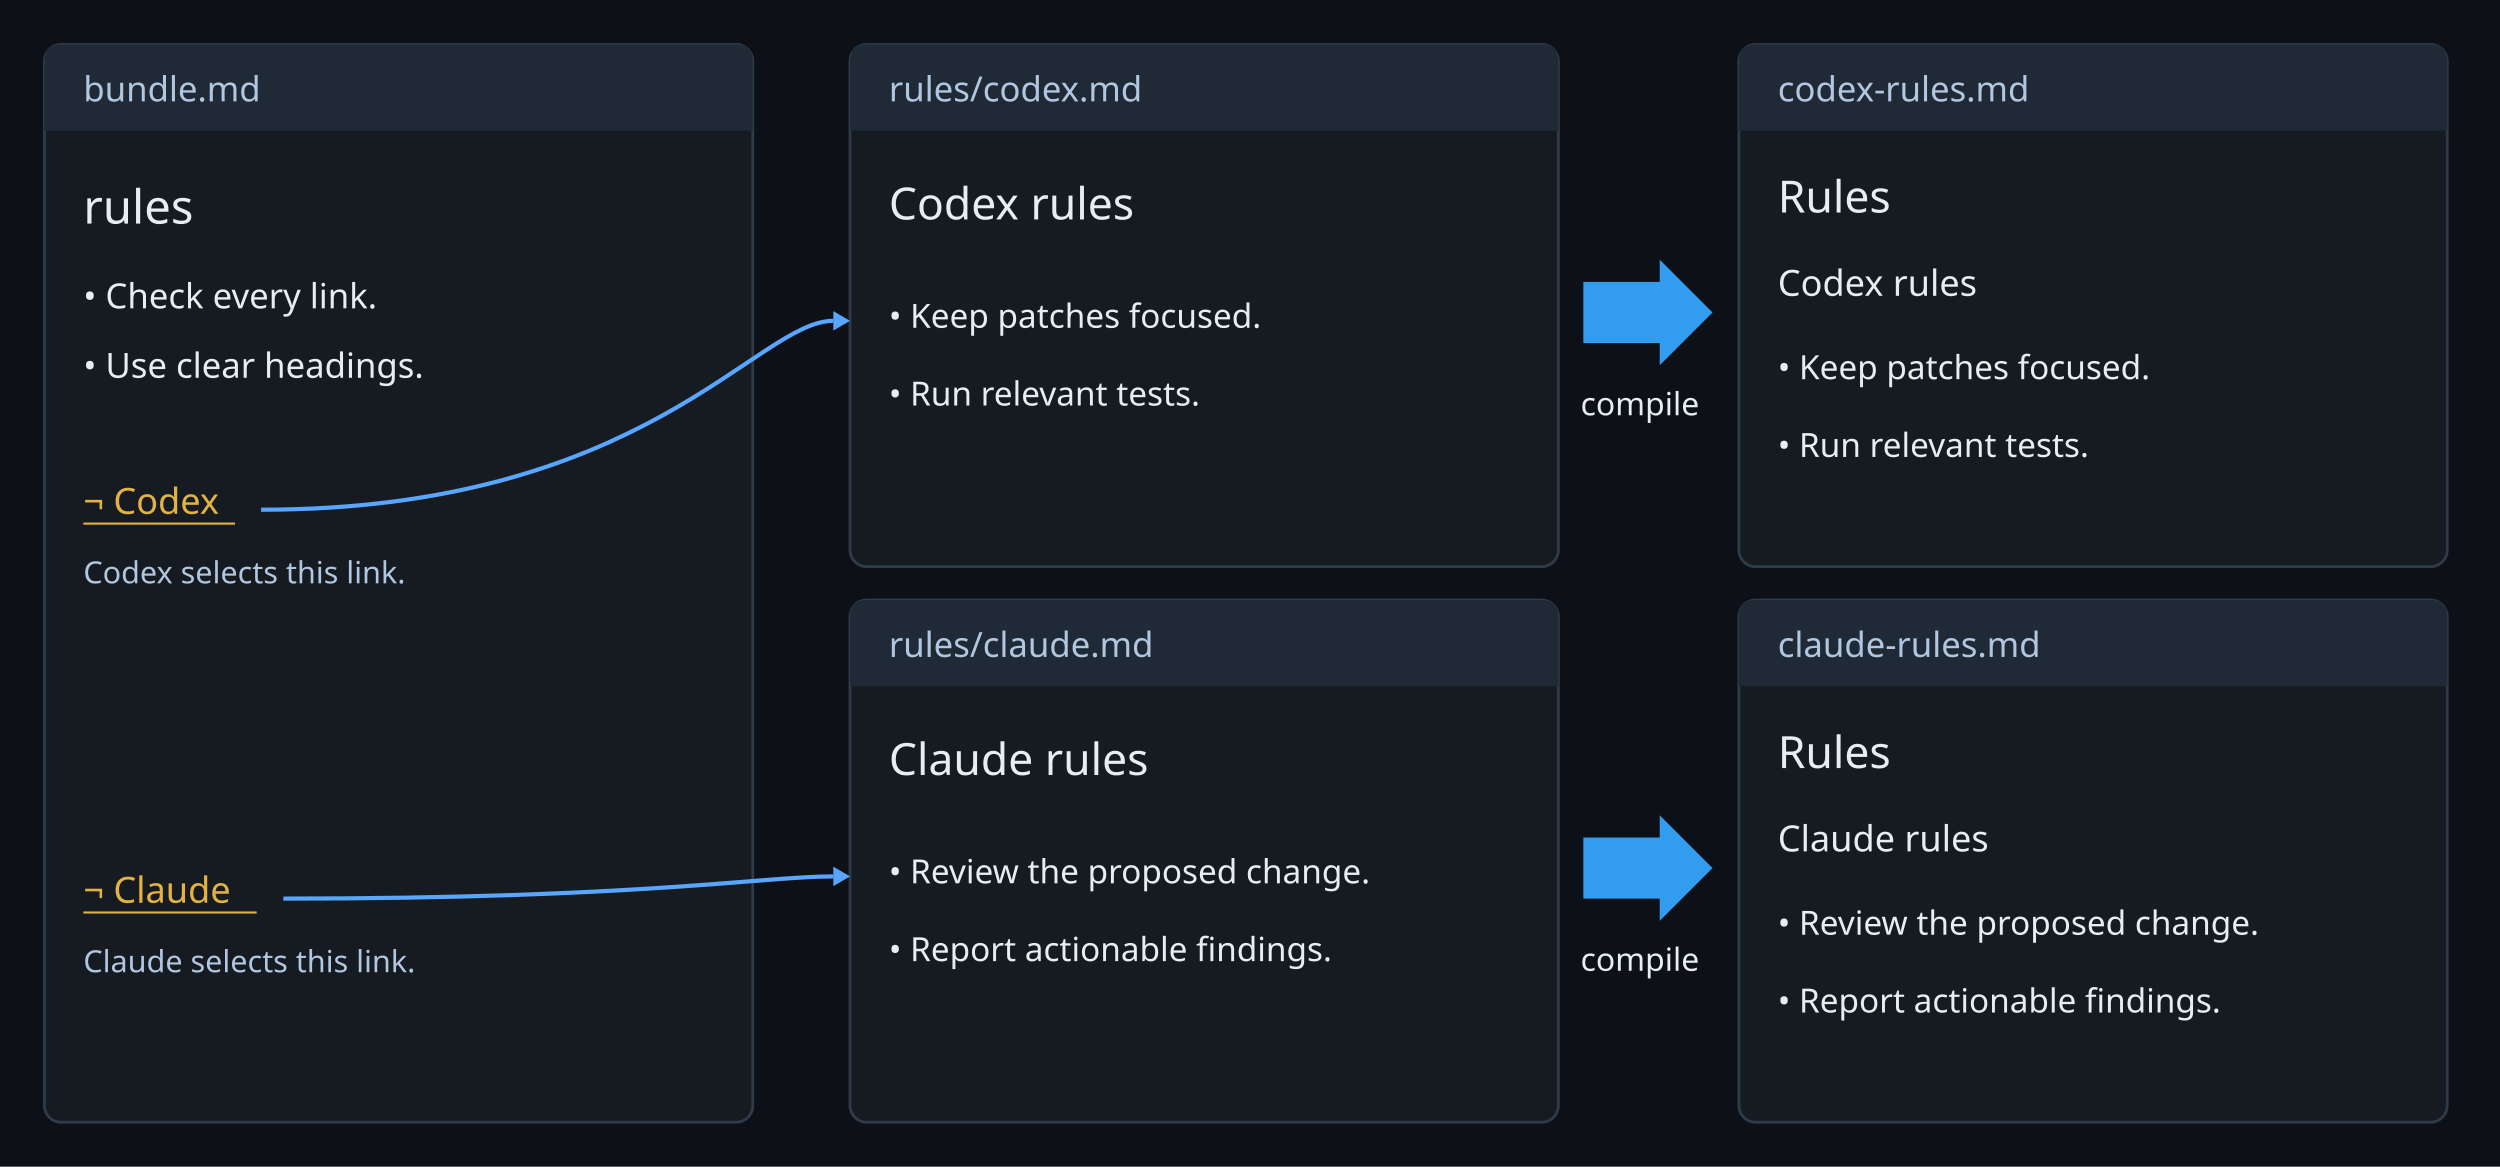
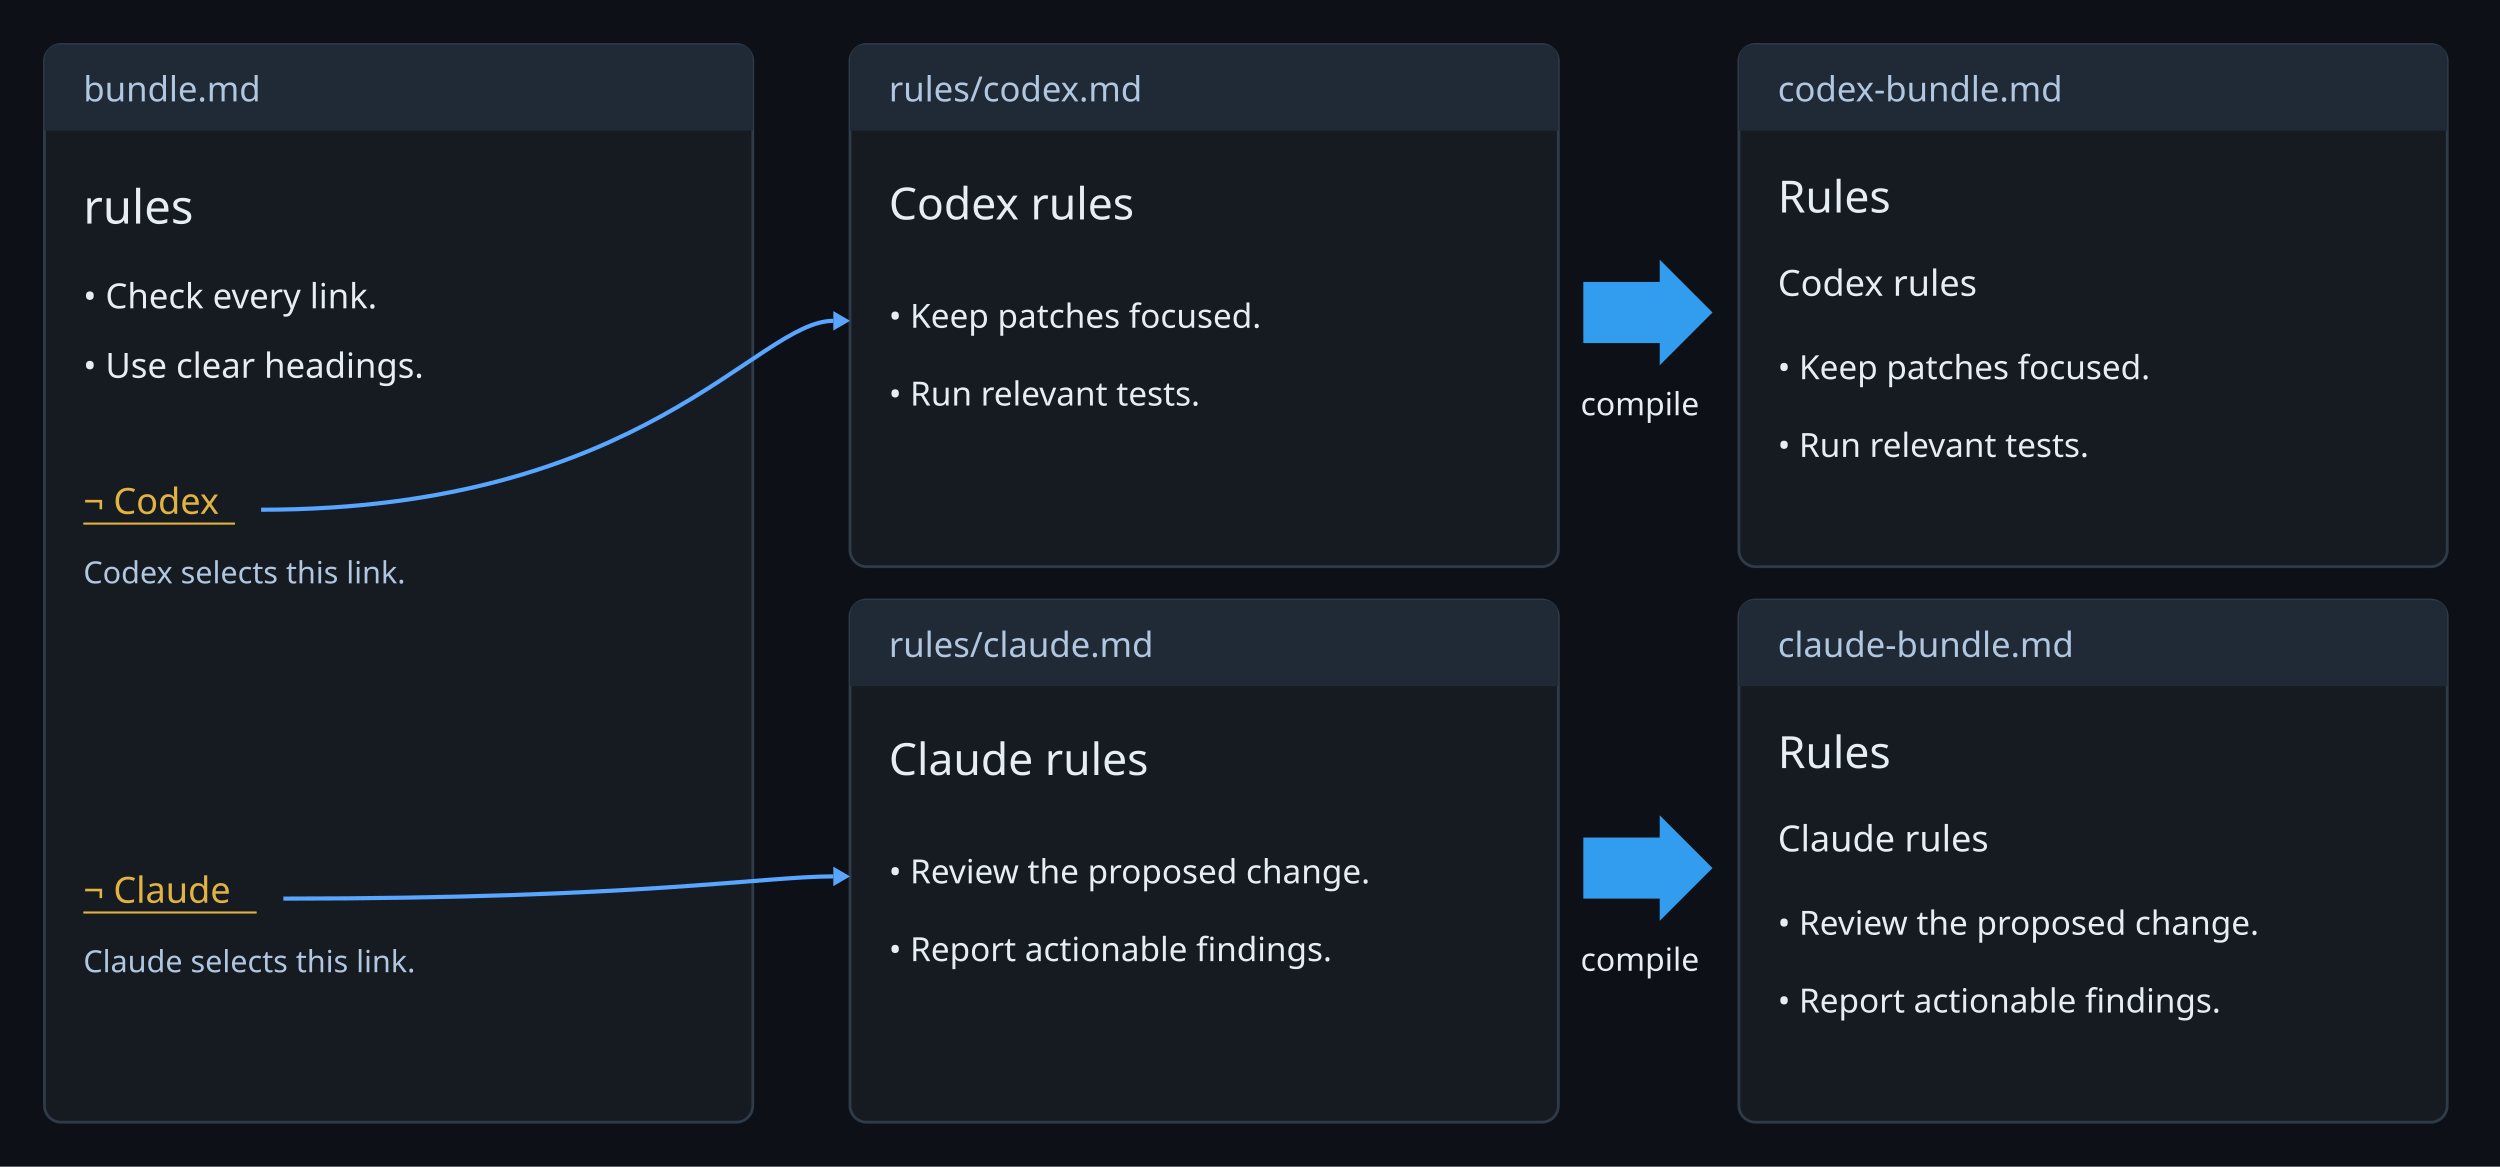
<svg xmlns="http://www.w3.org/2000/svg" width="1800" height="840" viewBox="0 0 1800 840" role="img" aria-labelledby="title description">
  <rect width="1800" height="840" fill="#0d1117" />
  <g font-family="IBM Plex Mono">
    <rect x="32" y="32" width="510" height="776" rx="12" fill="#161b22" stroke="#303b49" stroke-width="2" />
    <path d="M44 32 H530 Q542 32 542 44 V94 H32 V44 Q32 32 44 32" fill="#202a36" />
    <text x="60" y="73" font-size="25" fill="#b1c6df" font-weight="400">bundle.md</text>
    <rect x="612" y="32" width="510" height="376" rx="12" fill="#161b22" stroke="#303b49" stroke-width="2" />
    <path d="M624 32 H1110 Q1122 32 1122 44 V94 H612 V44 Q612 32 624 32" fill="#202a36" />
    <text x="640" y="73" font-size="25" fill="#b1c6df" font-weight="400">rules/codex.md</text>
    <rect x="612" y="432" width="510" height="376" rx="12" fill="#161b22" stroke="#303b49" stroke-width="2" />
    <path d="M624 432 H1110 Q1122 432 1122 444 V494 H612 V444 Q612 432 624 432" fill="#202a36" />
    <text x="640" y="473" font-size="25" fill="#b1c6df" font-weight="400">rules/claude.md</text>
    <rect x="1252" y="32" width="510" height="376" rx="12" fill="#161b22" stroke="#303b49" stroke-width="2" />
    <path d="M1264 32 H1750 Q1762 32 1762 44 V94 H1252 V44 Q1252 32 1264 32" fill="#202a36" />
-     <text x="1280" y="73" font-size="25" fill="#b1c6df" font-weight="400">codex-rules.md</text>
+     <text x="1280" y="73" font-size="25" fill="#b1c6df" font-weight="400">codex-bundle.md</text>
    <rect x="1252" y="432" width="510" height="376" rx="12" fill="#161b22" stroke="#303b49" stroke-width="2" />
    <path d="M1264 432 H1750 Q1762 432 1762 444 V494 H1252 V444 Q1252 432 1264 432" fill="#202a36" />
-     <text x="1280" y="473" font-size="25" fill="#b1c6df" font-weight="400">claude-rules.md</text>
+     <text x="1280" y="473" font-size="25" fill="#b1c6df" font-weight="400">claude-bundle.md</text>
    <text x="60" y="161" font-size="34" fill="#e6edf3" font-weight="500">rules</text>
    <text x="60" y="222" font-size="25" fill="#e6edf3" font-weight="400">• Check every link.</text>
    <text x="60" y="272" font-size="25" fill="#e6edf3" font-weight="400">• Use clear headings.</text>
    <text x="60" y="370" font-size="26" fill="#e3b341" font-weight="400">¬ Codex</text>
    <path d="M60 377 h109.2" stroke="#e3b341" stroke-width="1.5" />
    <text x="60" y="420" font-size="22" fill="#b1c6df" font-weight="400">Codex selects this link.</text>
    <text x="60" y="650" font-size="26" fill="#e3b341" font-weight="400">¬ Claude</text>
    <path d="M60 657 h124.8" stroke="#e3b341" stroke-width="1.5" />
    <text x="60" y="700" font-size="22" fill="#b1c6df" font-weight="400">Claude selects this link.</text>
    <text x="640" y="158" font-size="32" fill="#e6edf3" font-weight="500">Codex rules</text>
    <text x="640" y="236" font-size="24" fill="#e6edf3" font-weight="400">• Keep patches focused.</text>
    <text x="640" y="292" font-size="24" fill="#e6edf3" font-weight="400">• Run relevant tests.</text>
    <text x="640" y="558" font-size="32" fill="#e6edf3" font-weight="500">Claude rules</text>
    <text x="640" y="636" font-size="24" fill="#e6edf3" font-weight="400">• Review the proposed change.</text>
    <text x="640" y="692" font-size="24" fill="#e6edf3" font-weight="400">• Report actionable findings.</text>
    <text x="1280" y="153" font-size="32" fill="#e6edf3" font-weight="500">Rules</text>
    <text x="1280" y="213" font-size="26" fill="#e6edf3" font-weight="500">Codex rules</text>
    <text x="1280" y="273" font-size="24" fill="#e6edf3" font-weight="400">• Keep patches focused.</text>
    <text x="1280" y="329" font-size="24" fill="#e6edf3" font-weight="400">• Run relevant tests.</text>
    <text x="1280" y="553" font-size="32" fill="#e6edf3" font-weight="500">Rules</text>
    <text x="1280" y="613" font-size="26" fill="#e6edf3" font-weight="500">Claude rules</text>
    <text x="1280" y="673" font-size="24" fill="#e6edf3" font-weight="400">• Review the proposed change.</text>
    <text x="1280" y="729" font-size="24" fill="#e6edf3" font-weight="400">• Report actionable findings.</text>
    <path d="M188 367 C465 367 545 231 600 231" fill="none" stroke="#58a6ff" stroke-width="3" />
    <path d="M600 224 L612 231 L600 238 Z" fill="#58a6ff" />
    <path d="M204 647 C460 647 550 631 600 631" fill="none" stroke="#58a6ff" stroke-width="3" />
    <path d="M600 624 L612 631 L600 638 Z" fill="#58a6ff" />
    <path d="M1140 203 H1195 V187 L1233 225 L1195 263 V247 H1140Z" fill="#329def" />
    <text x="1138" y="299" font-size="23" fill="#e6edf3" font-weight="400">compile</text>
    <path d="M1140 603 H1195 V587 L1233 625 L1195 663 V647 H1140Z" fill="#329def" />
    <text x="1138" y="699" font-size="23" fill="#e6edf3" font-weight="400">compile</text>
  </g>
</svg>
